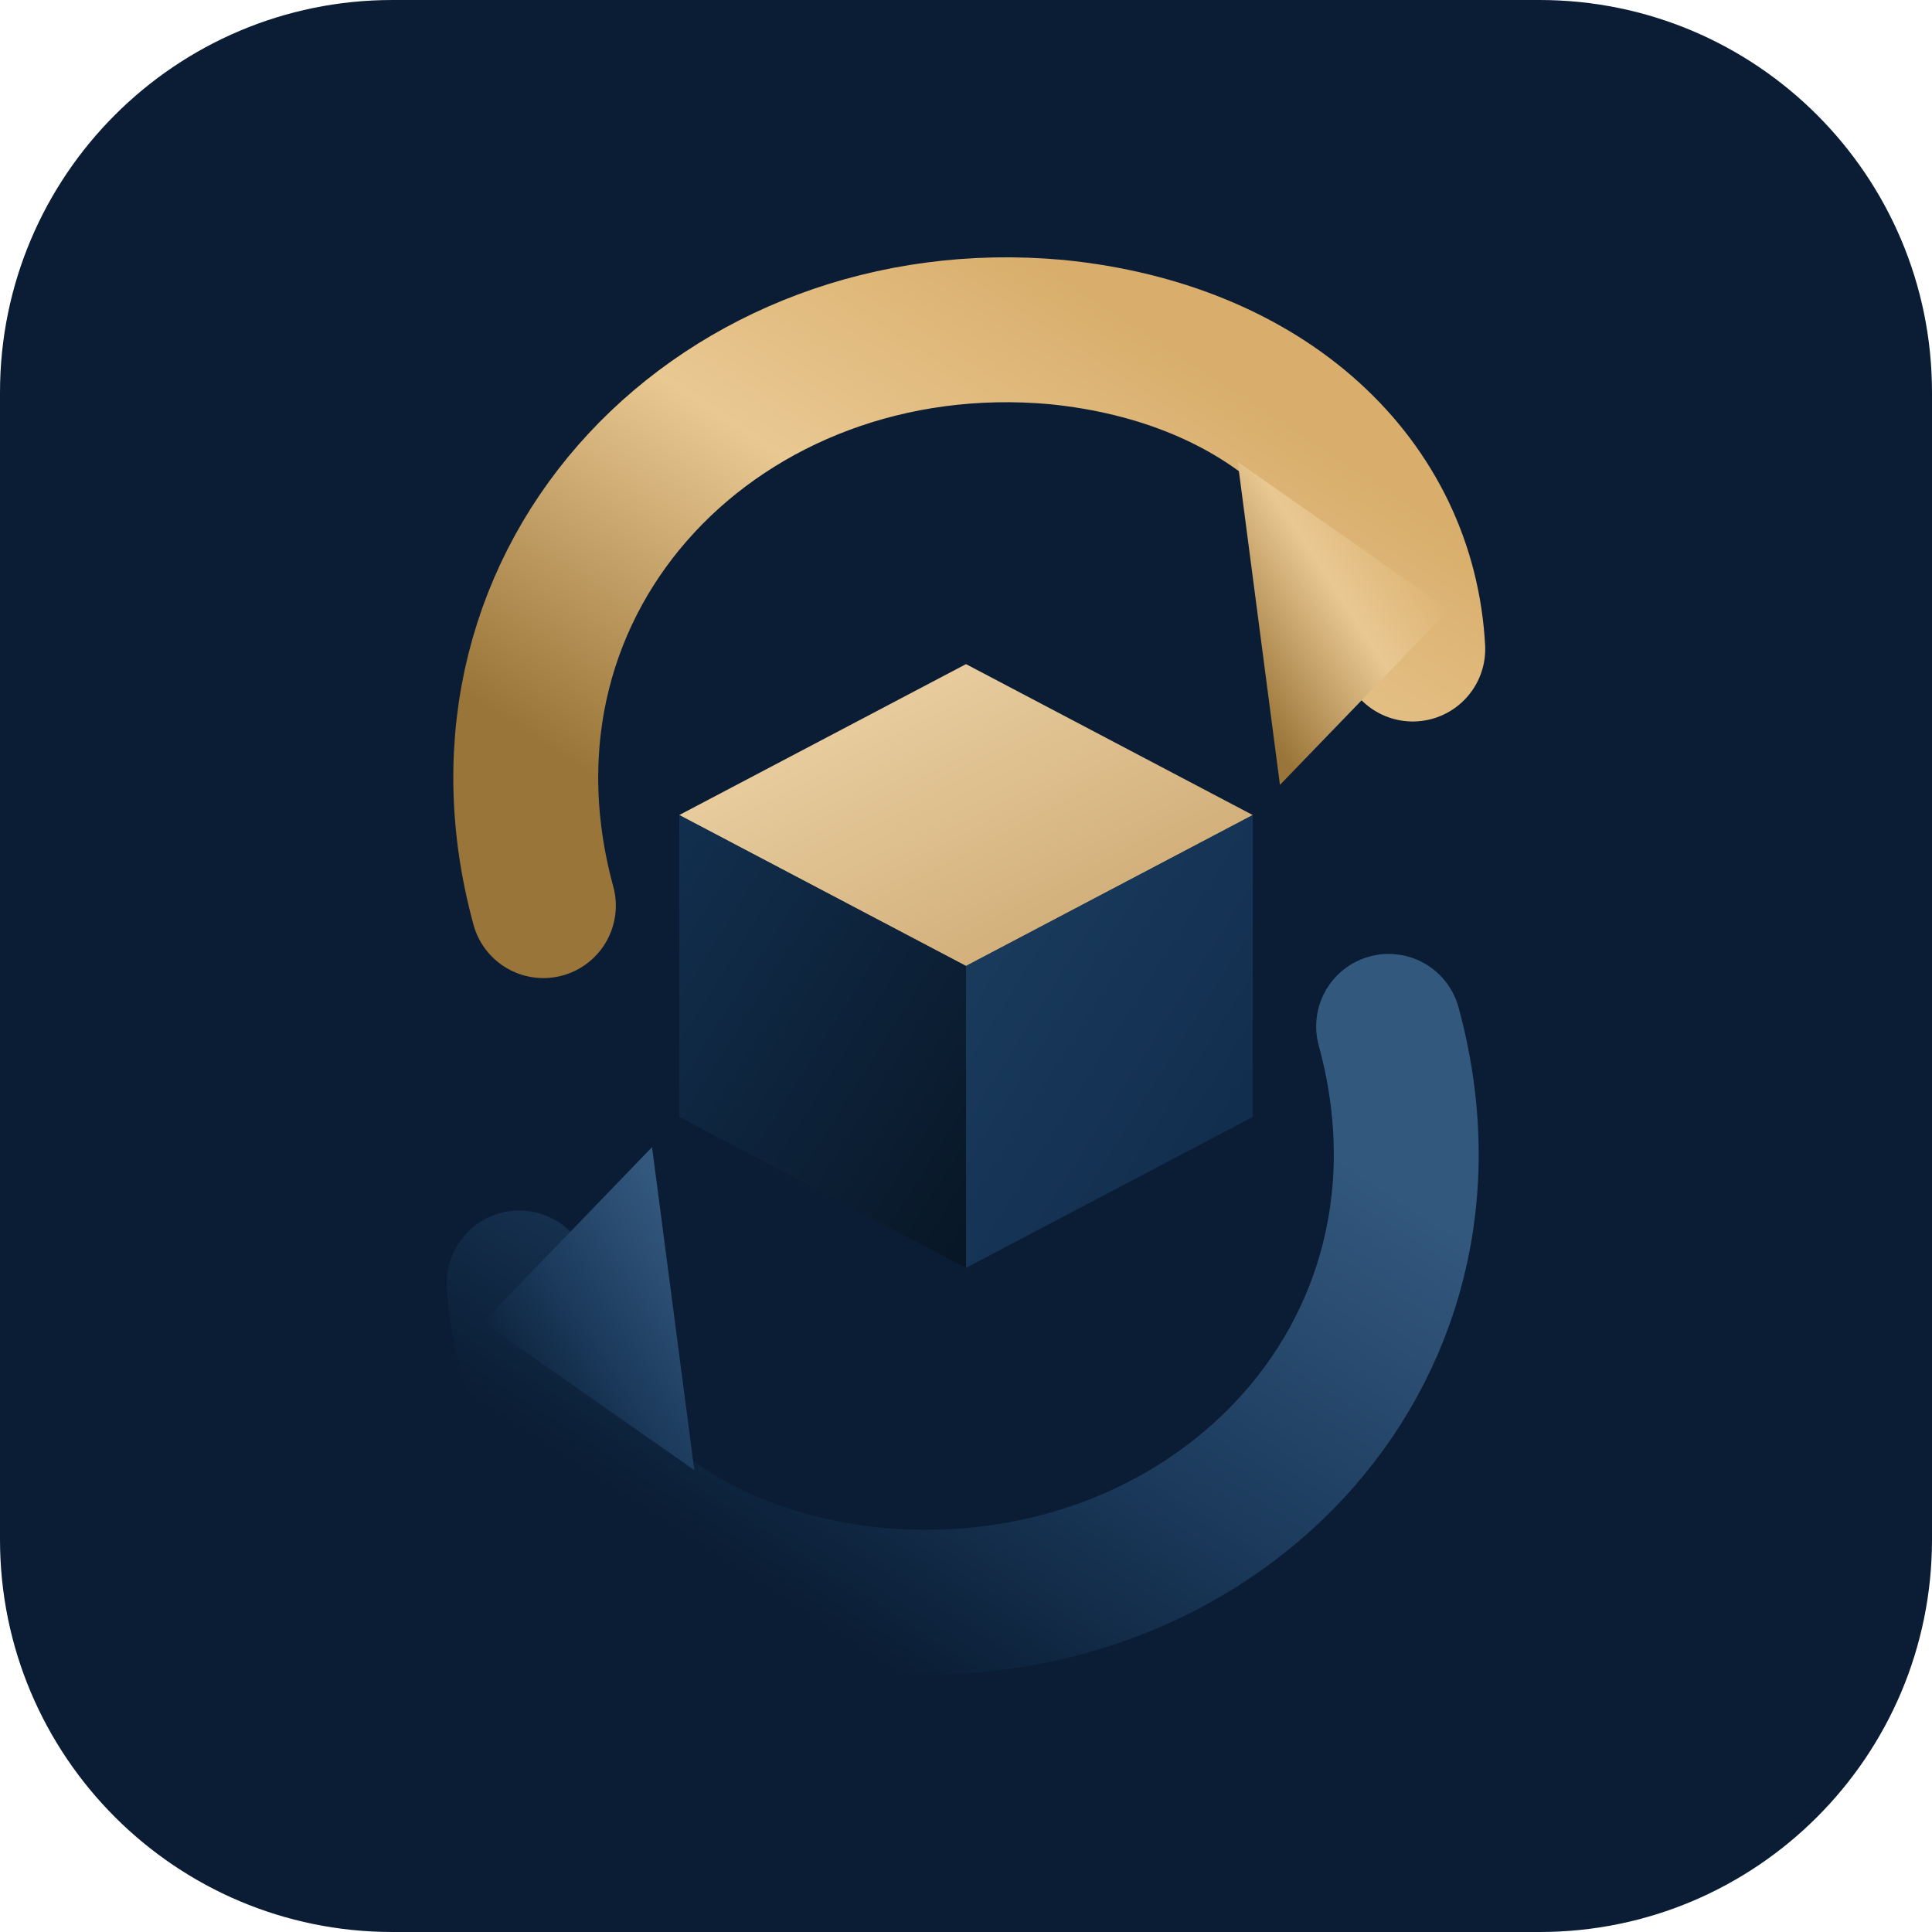
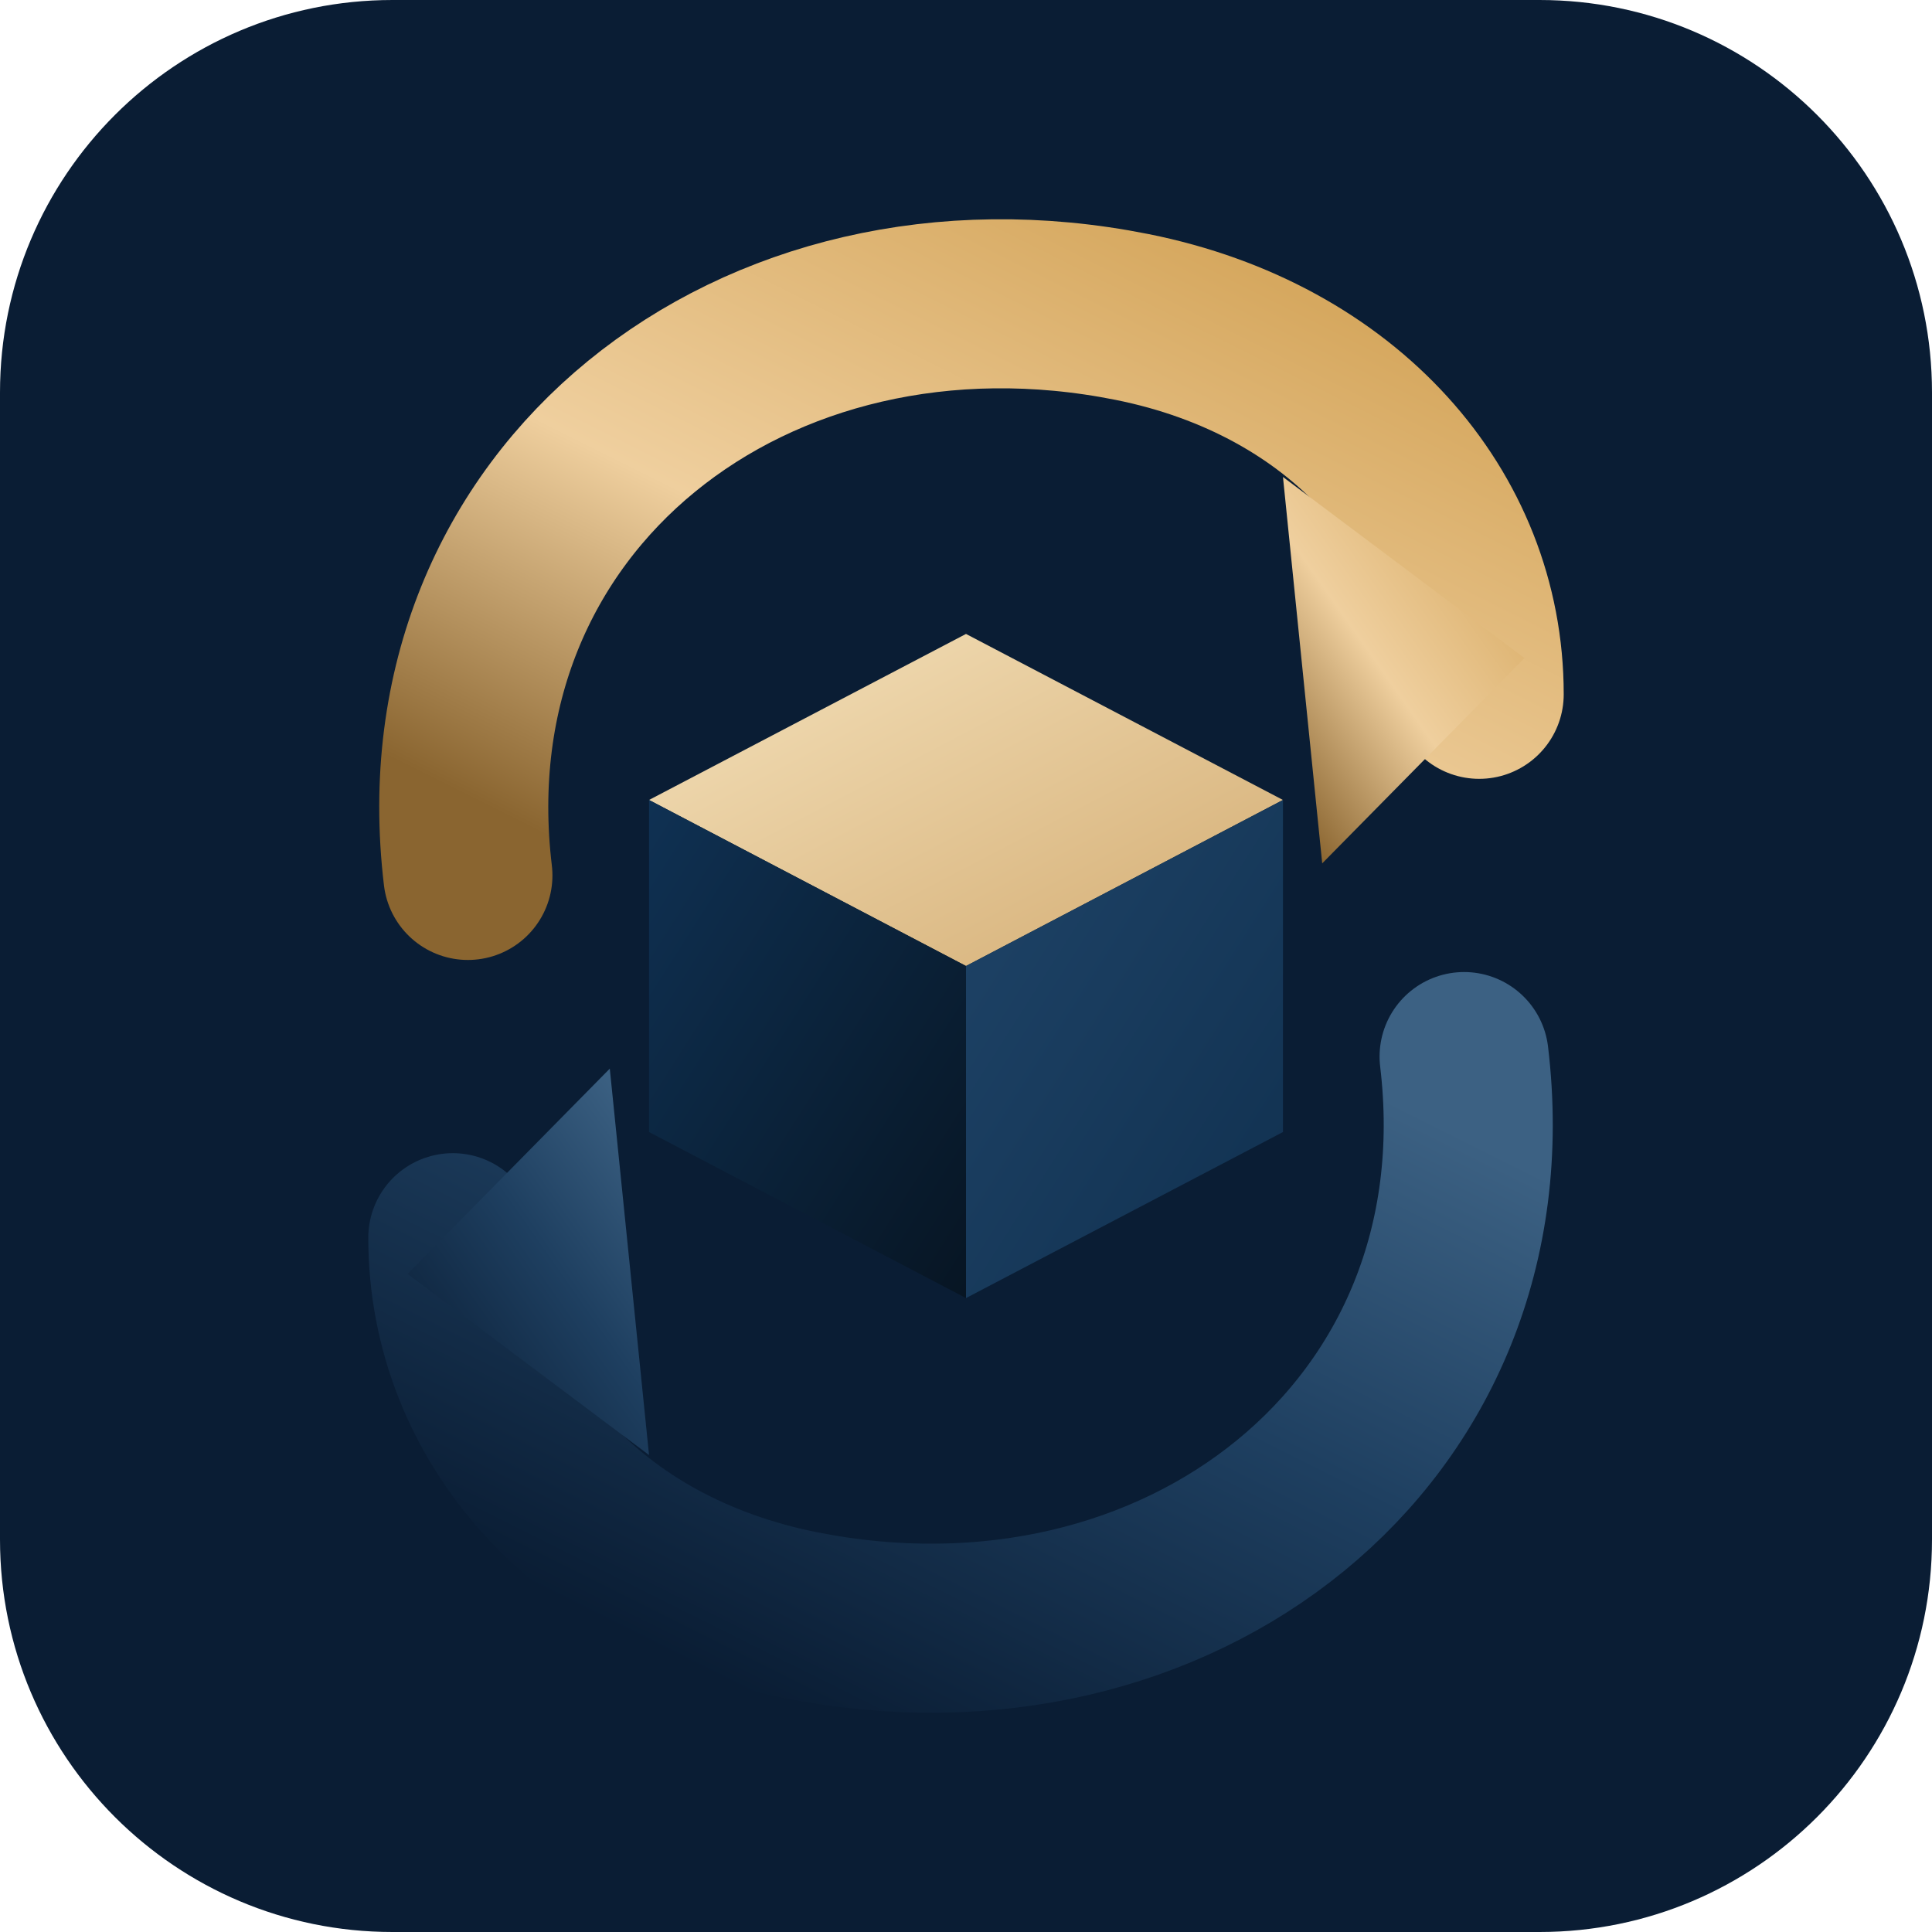
<svg xmlns="http://www.w3.org/2000/svg" viewBox="0 0 64 64">
  <defs>
-     <linearGradient id="goldArc" x1="15%" y1="85%" x2="85%" y2="15%">
-       <stop offset="0%" stop-color="#9A7539" />
-       <stop offset="55%" stop-color="#E9C892" />
-       <stop offset="100%" stop-color="#D9AE6C" />
+     <linearGradient id="goldArc" x1="10%" y1="95%" x2="90%" y2="5%">
+       <stop offset="0%" stop-color="#8A6530" />
+       <stop offset="45%" stop-color="#EFCF9E" />
+       <stop offset="100%" stop-color="#D6A85F" />
    </linearGradient>
-     <linearGradient id="navyArc" x1="85%" y1="15%" x2="15%" y2="85%">
-       <stop offset="0%" stop-color="#33587D" />
-       <stop offset="55%" stop-color="#1B3A5C" />
+     <linearGradient id="navyArc" x1="90%" y1="5%" x2="10%" y2="95%">
+       <stop offset="0%" stop-color="#3C6183" />
+       <stop offset="45%" stop-color="#1E3F60" />
      <stop offset="100%" stop-color="#0A1D34" />
    </linearGradient>
    <linearGradient id="cubeTop" x1="0%" y1="0%" x2="100%" y2="100%">
-       <stop offset="0%" stop-color="#F1D9AE" />
-       <stop offset="100%" stop-color="#C9A36B" />
+       <stop offset="0%" stop-color="#F5E2BC" />
+       <stop offset="100%" stop-color="#D3AC72" />
    </linearGradient>
    <linearGradient id="cubeLeft" x1="0%" y1="0%" x2="100%" y2="100%">
-       <stop offset="0%" stop-color="#122F4F" />
-       <stop offset="100%" stop-color="#081625" />
+       <stop offset="0%" stop-color="#0F3153" />
+       <stop offset="100%" stop-color="#071523" />
    </linearGradient>
    <linearGradient id="cubeRight" x1="0%" y1="0%" x2="100%" y2="100%">
-       <stop offset="0%" stop-color="#1C3E60" />
-       <stop offset="100%" stop-color="#0F2A4A" />
+       <stop offset="0%" stop-color="#1F4468" />
+       <stop offset="100%" stop-color="#10304F" />
    </linearGradient>
  </defs>
  <rect width="64" height="64" rx="13" fill="#0A1D34" />
-   <path d="M18 30            C15 19, 24 10, 35 11            C42 11.7, 46.5 16, 46.8 21.5" fill="none" stroke="url(#goldArc)" stroke-width="4.8" stroke-linecap="round" />
-   <path d="M41 15.3 L48 20.2 L42.4 26 Z" fill="url(#goldArc)" />
-   <path d="M46 34            C49 45, 40 54, 29 53            C22 52.3, 17.5 48, 17.2 42.5" fill="none" stroke="url(#navyArc)" stroke-width="4.8" stroke-linecap="round" />
-   <path d="M23 48.7 L16 43.8 L21.6 38 Z" fill="url(#navyArc)" />
+   <path d="M15.5 29            C14 16.5, 25 8, 37.5 10.5            C44.5 11.9, 49 17, 49 23" fill="none" stroke="url(#goldArc)" stroke-width="5.6" stroke-linecap="round" />
+   <path d="M42.5 15.8 L50.5 21.8 L43.8 28.6 Z" fill="url(#goldArc)" />
+   <path d="M48.5 35            C50 47.5, 39 56, 26.5 53.5            C19.5 52.1, 15 47, 15 41" fill="none" stroke="url(#navyArc)" stroke-width="5.6" stroke-linecap="round" />
+   <path d="M21.5 48.2 L13.5 42.2 L20.2 35.4 Z" fill="url(#navyArc)" />
  <g transform="translate(32,32)">
-     <path d="M0 -10 L9.5 -5 L0 0 L-9.5 -5 Z" fill="url(#cubeTop)" />
-     <path d="M-9.5 -5 L0 0 L0 10 L-9.5 5 Z" fill="url(#cubeLeft)" />
-     <path d="M9.5 -5 L0 0 L0 10 L9.5 5 Z" fill="url(#cubeRight)" />
+     <path d="M0 -11 L10.5 -5.5 L0 0 L-10.5 -5.5 Z" fill="url(#cubeTop)" />
+     <path d="M-10.5 -5.5 L0 0 L0 11 L-10.5 5.5 Z" fill="url(#cubeLeft)" />
+     <path d="M10.5 -5.5 L0 0 L0 11 L10.5 5.5 Z" fill="url(#cubeRight)" />
  </g>
</svg>
